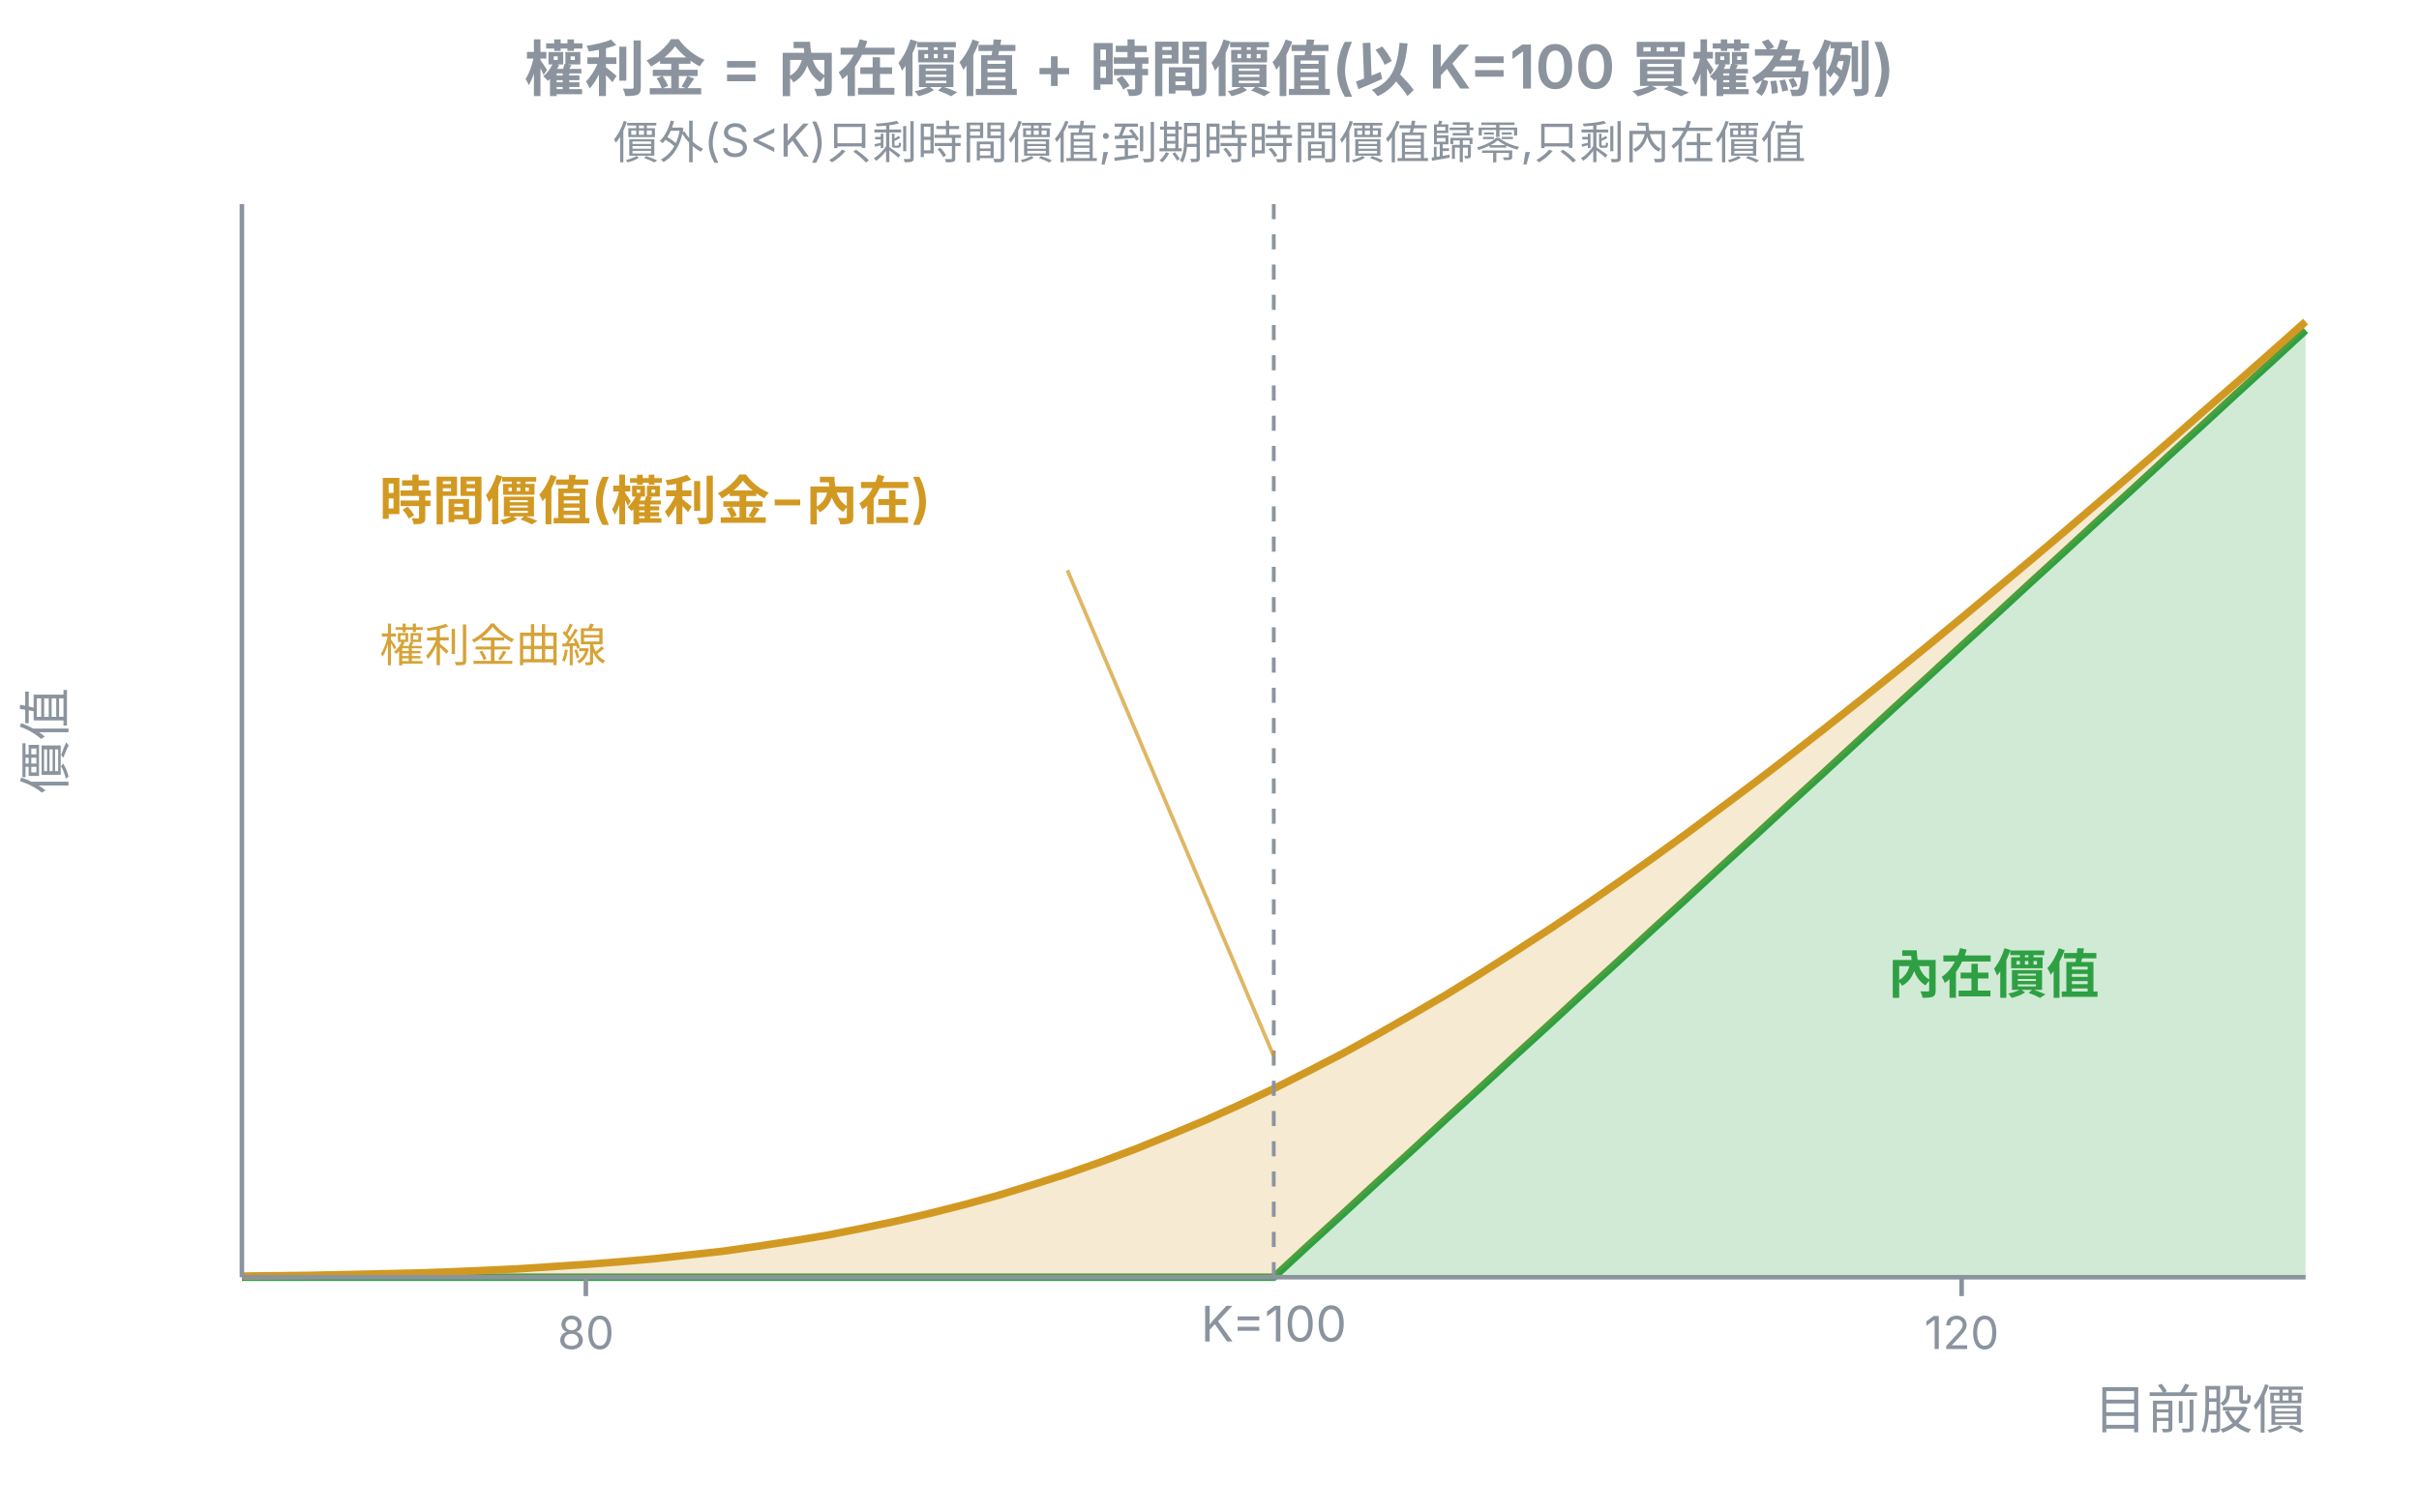
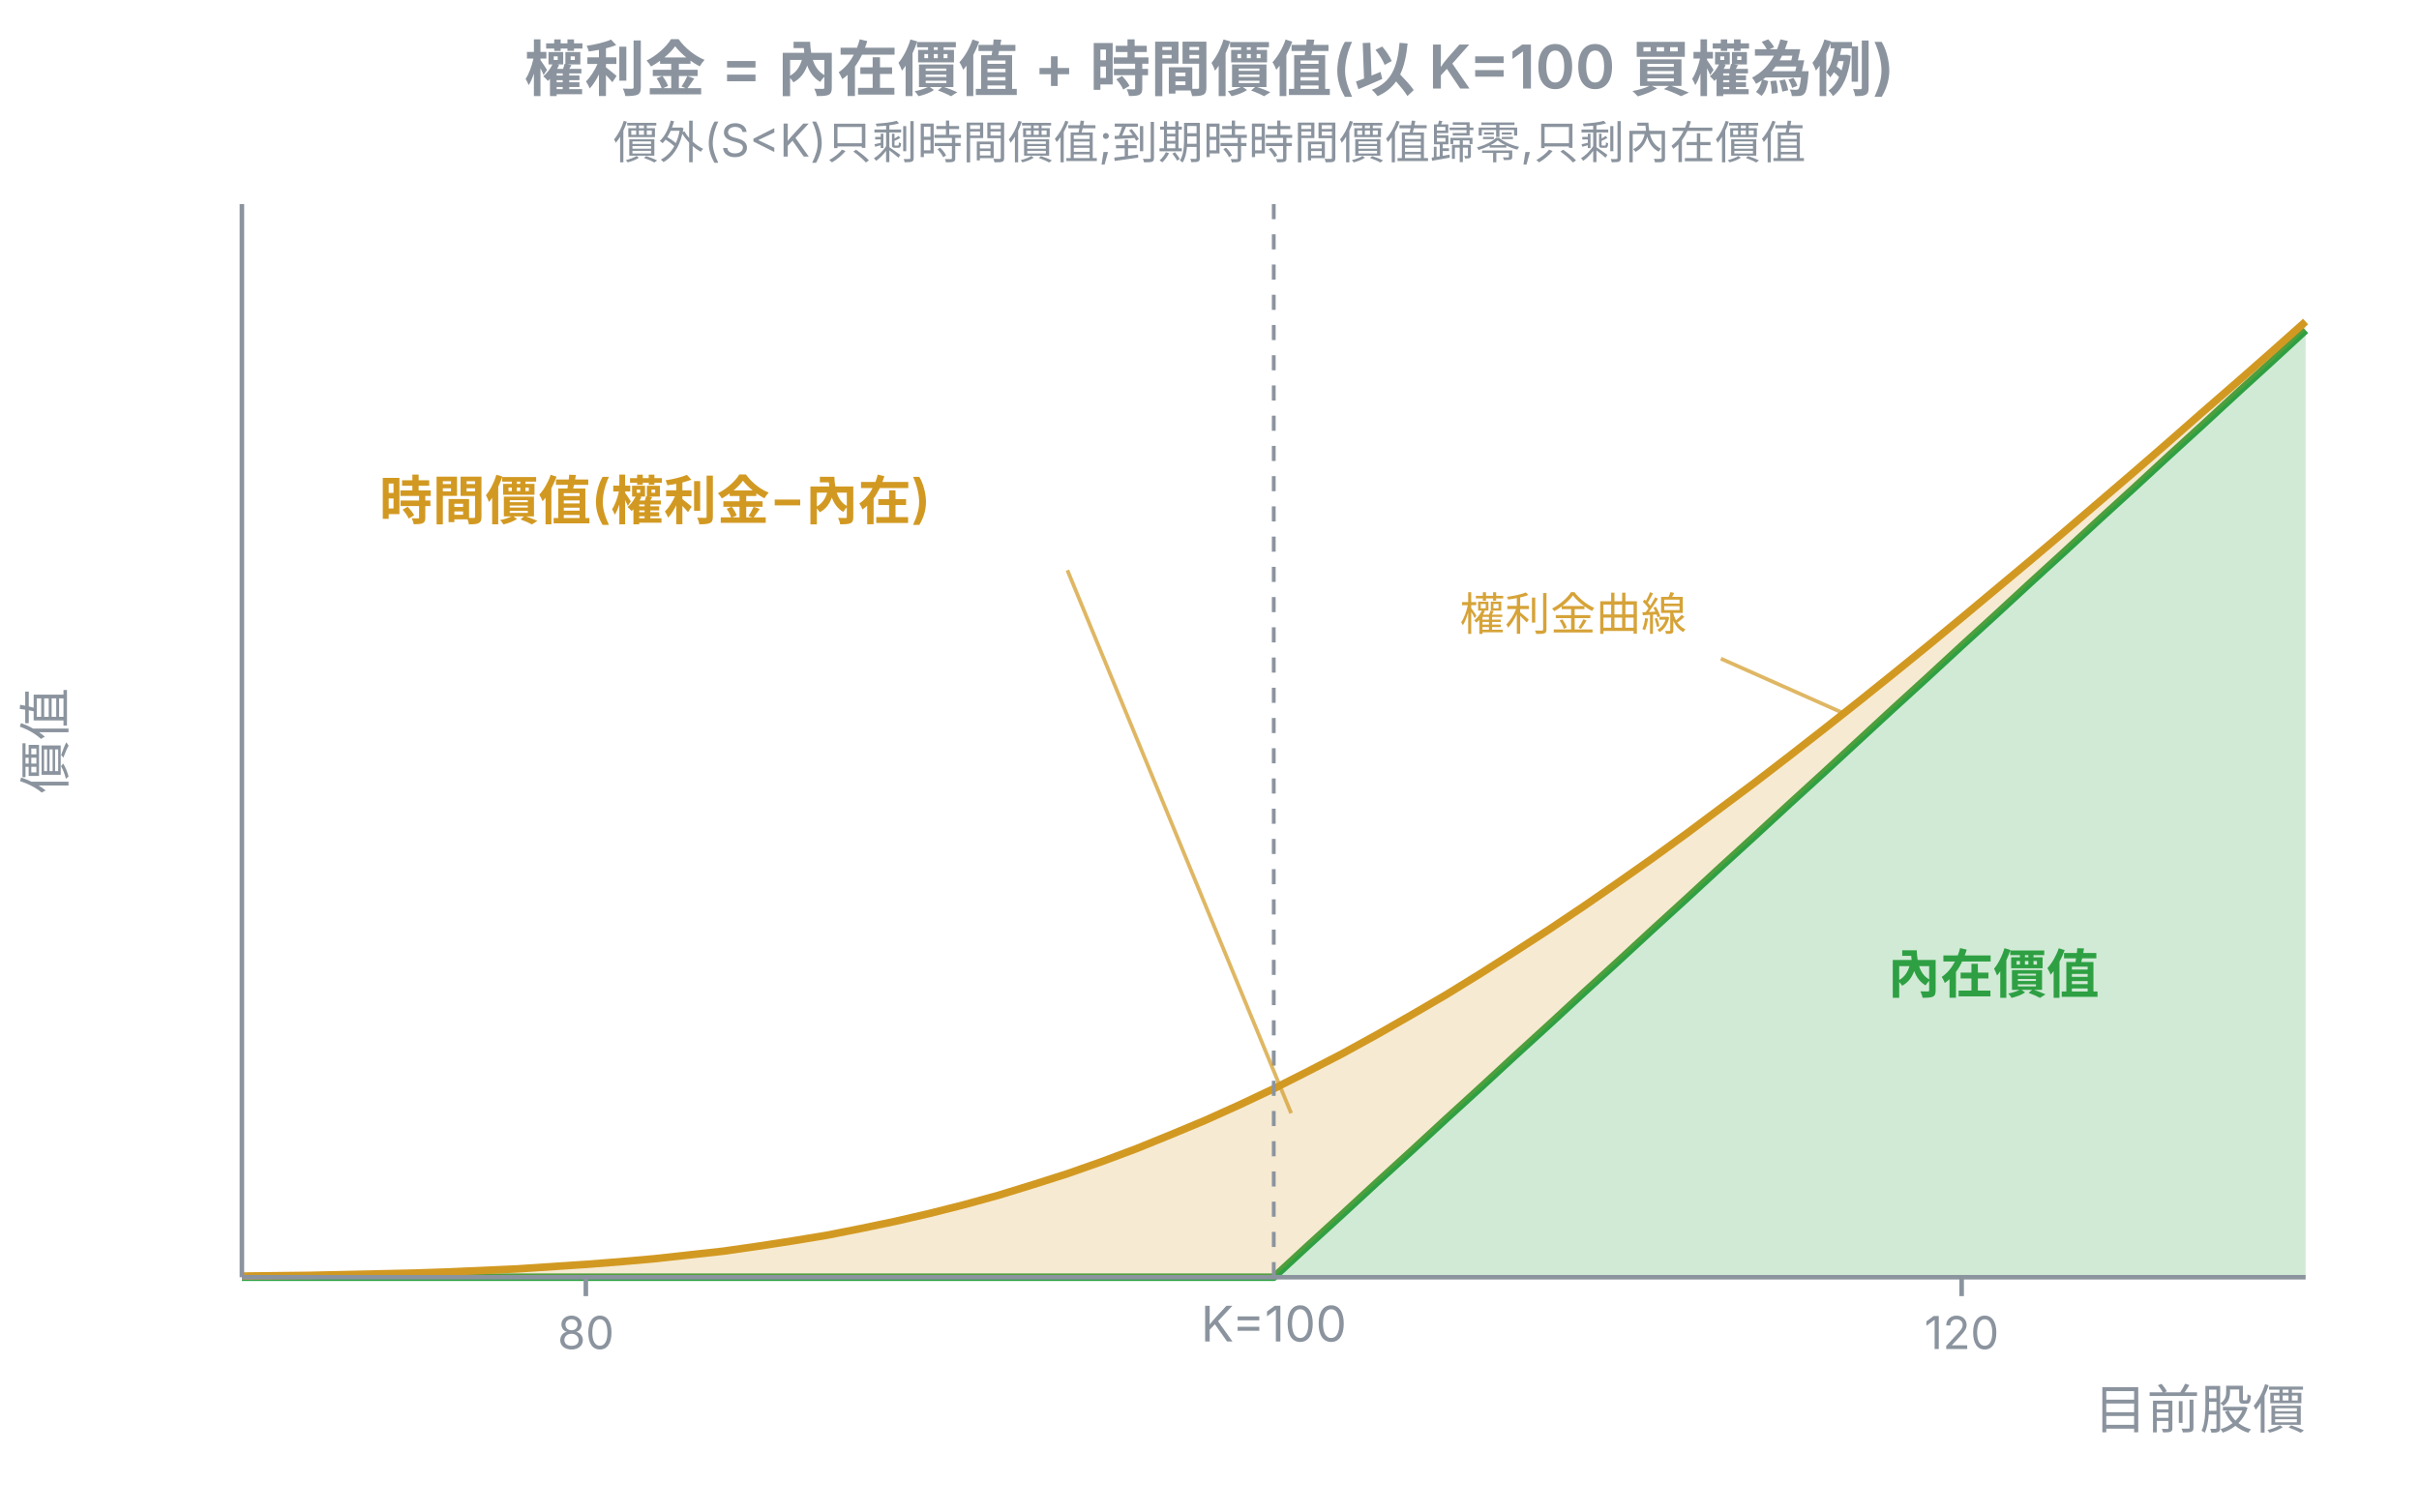
<svg xmlns="http://www.w3.org/2000/svg" viewBox="0 0 640 400" role="img" aria-label="權利金分解圖:買權價值曲線分成內在價值與時間價值兩塊,價平附近時間價值最大" font-family="system-ui, -apple-system, sans-serif">
  <defs>
    <marker id="aI" viewBox="0 0 10 10" refX="8" refY="5" markerWidth="7" markerHeight="7" orient="auto-start-reverse">
      <path d="M0 0L10 5L0 10z" fill="#8b949e" />
    </marker>
    <marker id="aG" viewBox="0 0 10 10" refX="8" refY="5" markerWidth="7" markerHeight="7" orient="auto-start-reverse">
      <path d="M0 0L10 5L0 10z" fill="#2ea043" />
    </marker>
    <marker id="aR" viewBox="0 0 10 10" refX="8" refY="5" markerWidth="7" markerHeight="7" orient="auto-start-reverse">
      <path d="M0 0L10 5L0 10z" fill="#f85149" />
    </marker>
  </defs>
  <text x="320" y="24" font-size="16" fill="#8b949e" text-anchor="middle" font-weight="600">權利金 = 內在價值 + 時間價值(以 K=100 買權為例)</text>
  <text x="320" y="42" font-size="12" fill="#8b949e" text-anchor="middle">價外(S&lt;K)只剩時間價值;到期時時間價值歸零,只剩內在價值</text>
  <polygon points="64,338 73.1,338 82.2,338 91.3,338 100.4,338 109.5,338 118.6,338 127.7,338 136.8,338 145.9,338 155,338 164.1,338 173.2,338 182.3,338 191.4,338 200.5,338 209.6,338 218.7,338 227.8,338 236.9,338 246,338 255.1,338 264.2,338 273.3,338 282.4,338 291.5,338 300.6,338 309.7,338 318.8,338 327.9,338 337,338 346.1,329.6 355.2,321.3 364.3,312.9 373.4,304.6 382.5,296.2 391.6,287.9 400.7,279.5 409.8,271.2 418.9,262.8 428,254.5 437.1,246.1 446.2,237.8 455.3,229.4 464.4,221.1 473.5,212.7 482.6,204.4 491.7,196 500.8,187.6 509.9,179.3 519,170.9 528.1,162.6 537.2,154.2 546.3,145.9 555.4,137.5 564.5,129.2 573.6,120.8 582.7,112.5 591.8,104.1 600.9,95.8 610,87.4 610,338 64,338" fill="rgba(46,160,67,.22)" />
  <polyline points="64,338 73.1,338 82.2,338 91.3,338 100.4,338 109.5,338 118.6,338 127.7,338 136.8,338 145.9,338 155,338 164.1,338 173.2,338 182.3,338 191.4,338 200.5,338 209.6,338 218.7,338 227.8,338 236.9,338 246,338 255.1,338 264.2,338 273.3,338 282.4,338 291.5,338 300.6,338 309.7,338 318.8,338 327.9,338 337,338 346.1,329.6 355.2,321.3 364.3,312.9 373.4,304.6 382.5,296.2 391.6,287.9 400.7,279.5 409.8,271.2 418.9,262.8 428,254.5 437.1,246.1 446.2,237.8 455.3,229.4 464.4,221.1 473.5,212.7 482.6,204.4 491.7,196 500.8,187.6 509.9,179.3 519,170.9 528.1,162.6 537.2,154.2 546.3,145.9 555.4,137.5 564.5,129.2 573.6,120.8 582.7,112.5 591.8,104.1 600.9,95.8 610,87.4" fill="none" stroke="#2ea043" stroke-width="2" stroke-linejoin="round" />
  <polygon points="64,337.7 73.1,337.6 82.2,337.5 91.3,337.3 100.4,337.1 109.5,336.9 118.6,336.6 127.7,336.2 136.8,335.8 145.9,335.2 155,334.6 164.1,333.9 173.2,333.1 182.3,332.1 191.4,331.1 200.5,329.8 209.6,328.4 218.7,326.9 227.8,325.1 236.9,323.2 246,321.1 255.1,318.8 264.2,316.3 273.3,313.5 282.4,310.6 291.5,307.4 300.6,304 309.7,300.3 318.8,296.5 327.9,292.4 337,288.1 346.1,283.5 355.2,278.8 364.3,273.8 373.4,268.6 382.5,263.3 391.6,257.7 400.7,251.9 409.8,246 418.9,239.9 428,233.6 437.1,227.2 446.2,220.6 455.3,213.8 464.4,207 473.5,200 482.6,192.9 491.7,185.7 500.8,178.4 509.9,171 519,163.5 528.1,155.9 537.2,148.3 546.3,140.6 555.4,132.8 564.5,125 573.6,117.1 582.7,109.1 591.8,101.2 600.9,93.2 610,85.1 610,87.4 600.9,95.8 591.8,104.1 582.7,112.5 573.6,120.8 564.5,129.2 555.4,137.5 546.3,145.9 537.2,154.2 528.1,162.6 519,170.9 509.9,179.3 500.8,187.6 491.7,196 482.6,204.4 473.5,212.7 464.4,221.1 455.3,229.4 446.2,237.8 437.1,246.1 428,254.5 418.9,262.8 409.8,271.2 400.7,279.5 391.6,287.9 382.5,296.2 373.4,304.6 364.3,312.9 355.2,321.3 346.1,329.6 337,338 327.9,338 318.8,338 309.7,338 300.6,338 291.5,338 282.4,338 273.3,338 264.2,338 255.1,338 246,338 236.9,338 227.8,338 218.7,338 209.6,338 200.5,338 191.4,338 182.3,338 173.2,338 164.1,338 155,338 145.9,338 136.8,338 127.7,338 118.6,338 109.5,338 100.4,338 91.3,338 82.2,338 73.1,338 64,338" fill="rgba(210,153,34,.20)" />
  <polyline points="64,337.7 73.1,337.6 82.2,337.5 91.3,337.3 100.4,337.1 109.5,336.9 118.6,336.6 127.7,336.2 136.8,335.8 145.9,335.2 155,334.6 164.1,333.9 173.2,333.1 182.3,332.1 191.4,331.1 200.5,329.8 209.6,328.4 218.7,326.9 227.8,325.1 236.9,323.2 246,321.1 255.1,318.8 264.2,316.3 273.3,313.5 282.4,310.6 291.5,307.4 300.6,304 309.7,300.3 318.8,296.5 327.9,292.4 337,288.1 346.1,283.5 355.2,278.8 364.3,273.8 373.4,268.6 382.5,263.3 391.6,257.7 400.7,251.9 409.8,246 418.9,239.9 428,233.6 437.1,227.2 446.2,220.6 455.3,213.8 464.4,207 473.5,200 482.6,192.9 491.7,185.7 500.8,178.4 509.9,171 519,163.5 528.1,155.9 537.2,148.3 546.3,140.6 555.4,132.8 564.5,125 573.6,117.1 582.7,109.1 591.8,101.2 600.9,93.2 610,85.1" fill="none" stroke="#d29922" stroke-width="2" stroke-linejoin="round" />
  <line x1="337" y1="54" y2="338" x2="337" stroke="#8b949e" stroke-width="1" stroke-dasharray="4 4" />
  <text x="337" y="355" font-size="13" fill="#8b949e" text-anchor="middle">K=100</text>
  <line x1="64" y1="338" x2="610" y2="338" stroke="#8b949e" stroke-width="1.2" />
  <line x1="64" y1="54" x2="64" y2="338" stroke="#8b949e" stroke-width="1.2" />
  <line x1="155" y1="338" x2="155" y2="343" stroke="#8b949e" stroke-width="1.2" />
  <text x="155" y="357" font-size="12" fill="#8b949e" text-anchor="middle">80</text>
  <line x1="519" y1="338" x2="519" y2="343" stroke="#8b949e" stroke-width="1.2" />
  <text x="519" y="357" font-size="12" fill="#8b949e" text-anchor="middle">120</text>
  <text x="610" y="378" font-size="14" fill="#8b949e" text-anchor="end">目前股價</text>
  <text transform="translate(17 196) rotate(-90)" text-anchor="middle" font-size="14" fill="#8b949e">價值</text>
  <text x="555.4" y="262.8" font-size="14" fill="#2ea043" text-anchor="end" font-weight="600">內在價值</text>
  <text x="100.4" y="137.5" font-size="14" fill="#d29922" text-anchor="start" font-weight="600">時間價值(權利金−內在)</text>
-   <line x1="282.4" y1="150.9" x2="337" y2="279.5" stroke="#d29922" stroke-width="1" opacity=".7" />
-   <text x="100.4" y="175.1" font-size="12" fill="#d29922" text-anchor="start" opacity=".9">權利金曲線</text>
+   <line x1="282.4" y1="150.9" x2="341.6" y2="294.6" stroke="#d29922" stroke-width="1" opacity=".7" />
+   <text x="446.2" y="166.8" font-size="12" fill="#d29922" text-anchor="end" opacity=".9">權利金曲線</text>
+   <line x1="455.3" y1="174.3" x2="487.2" y2="188.5" stroke="#d29922" stroke-width="1" opacity=".7" />
</svg>
